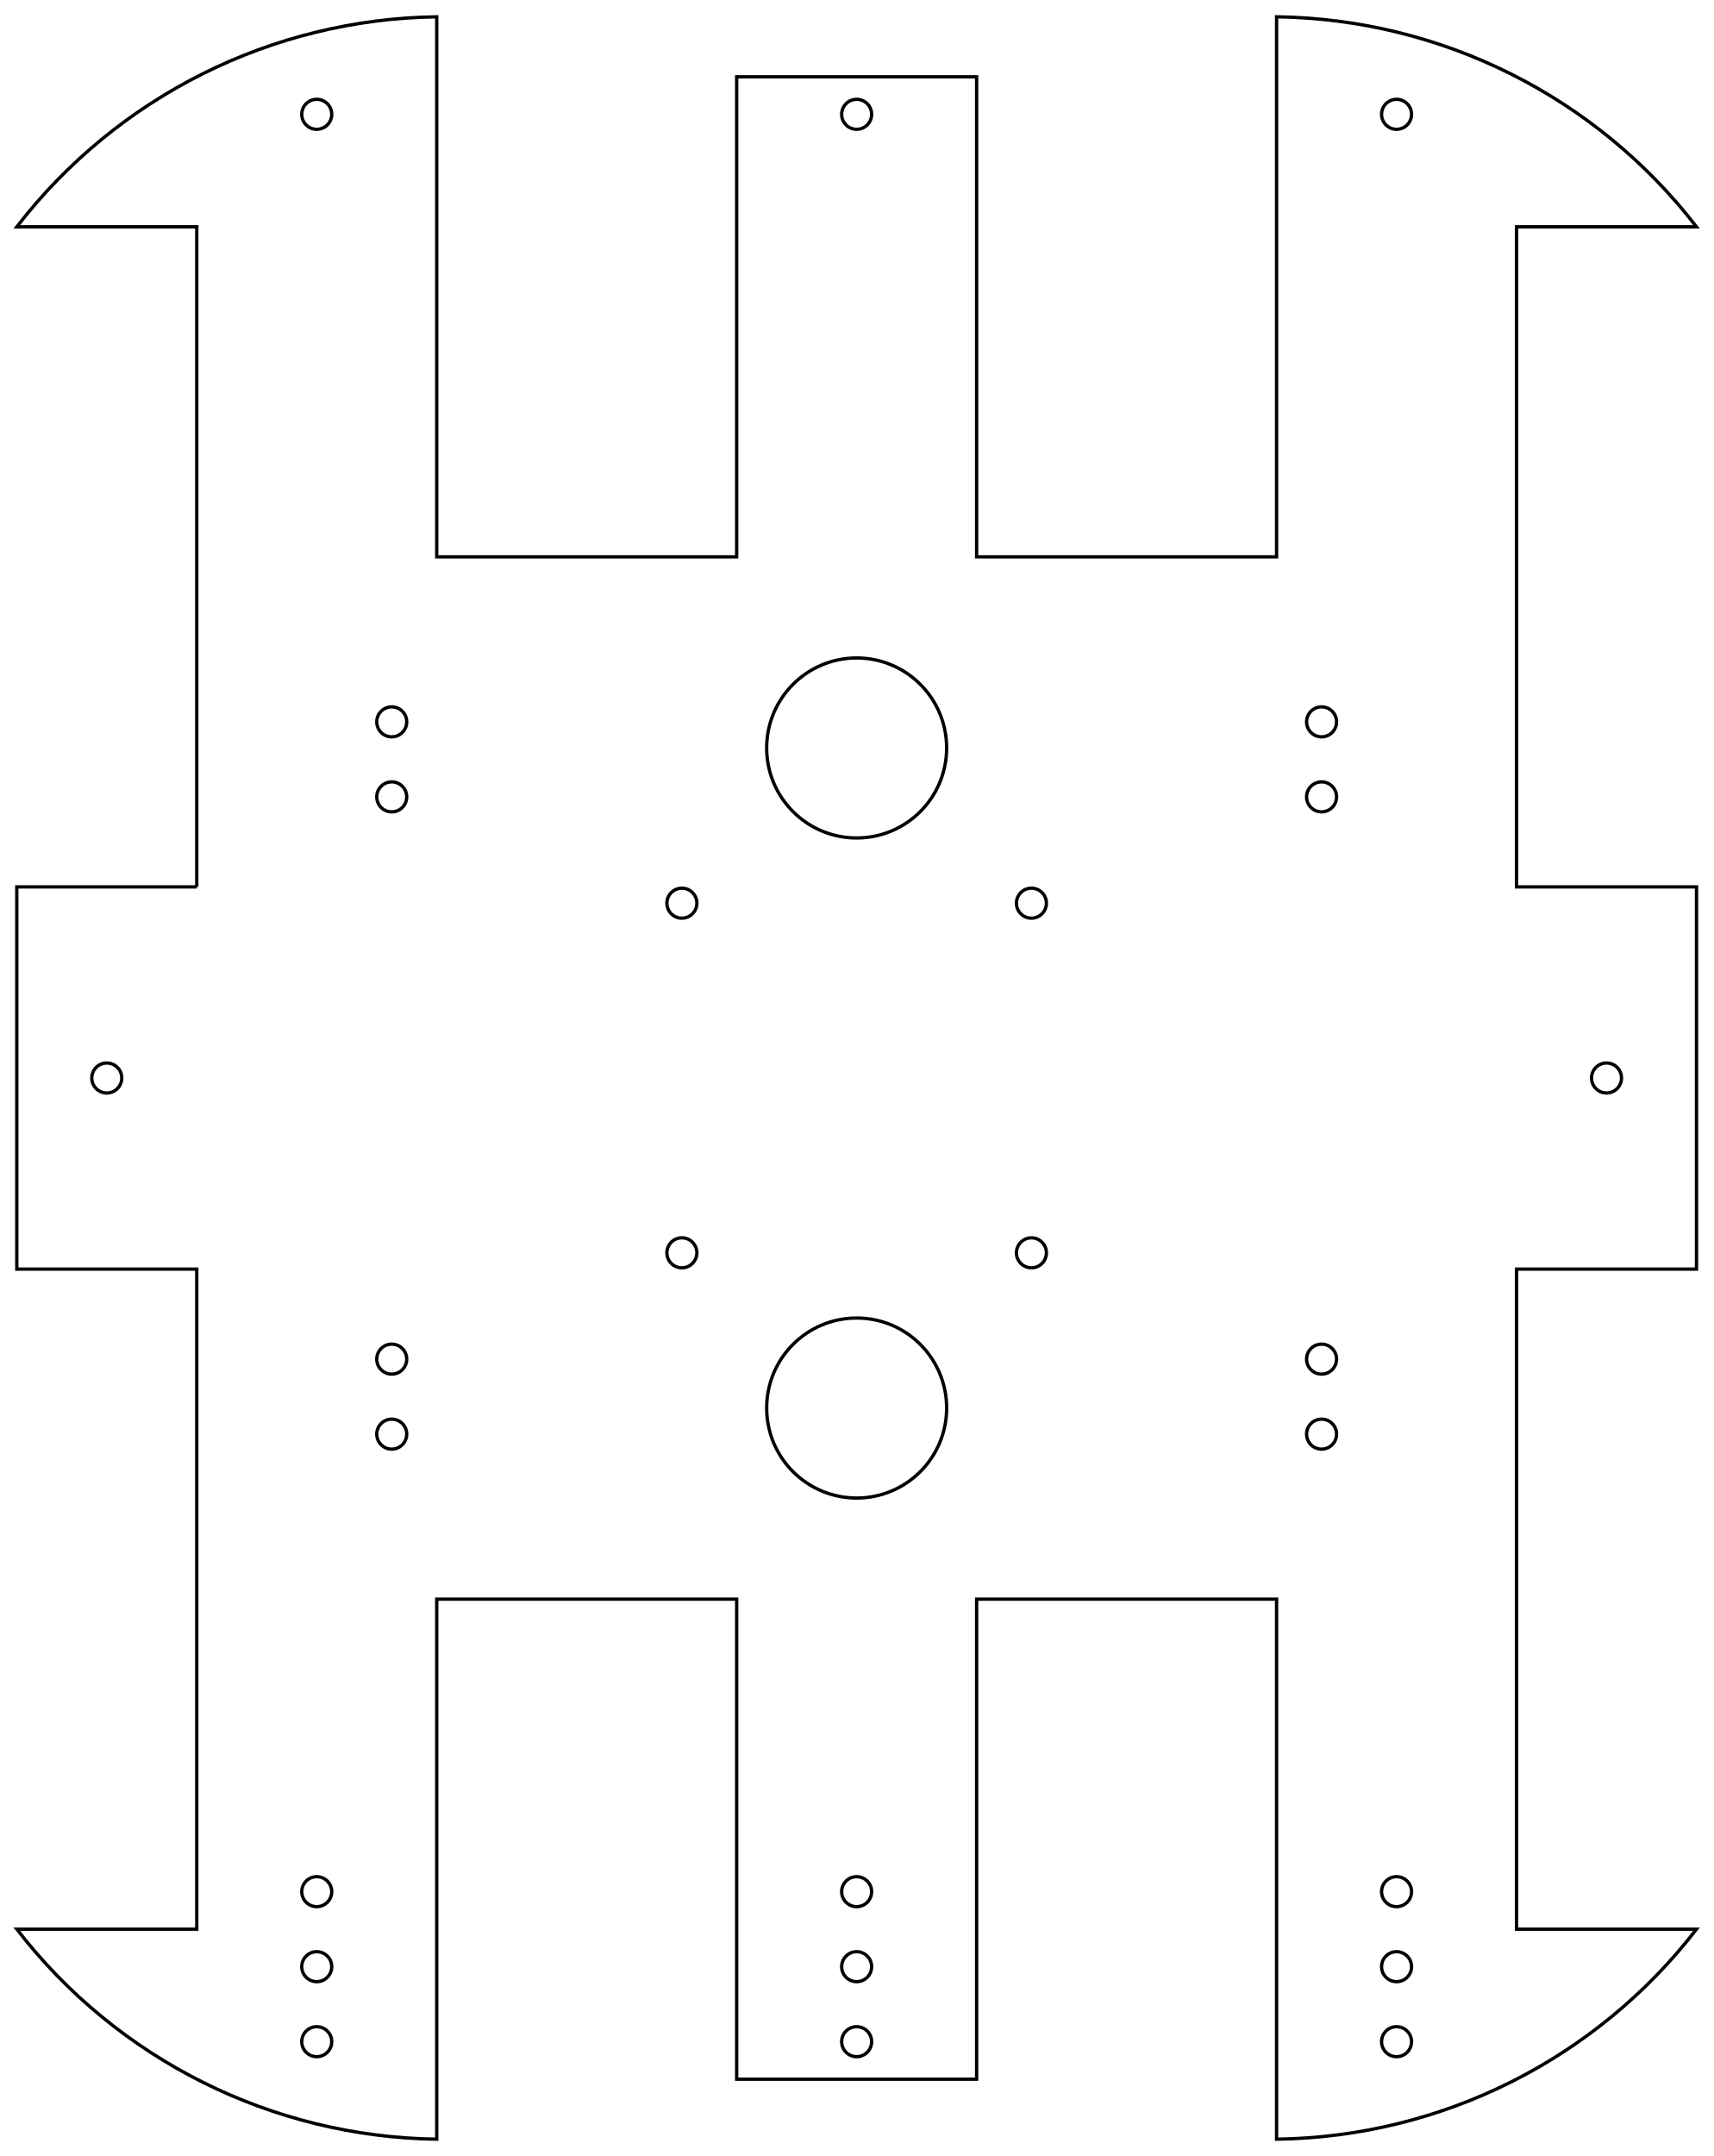
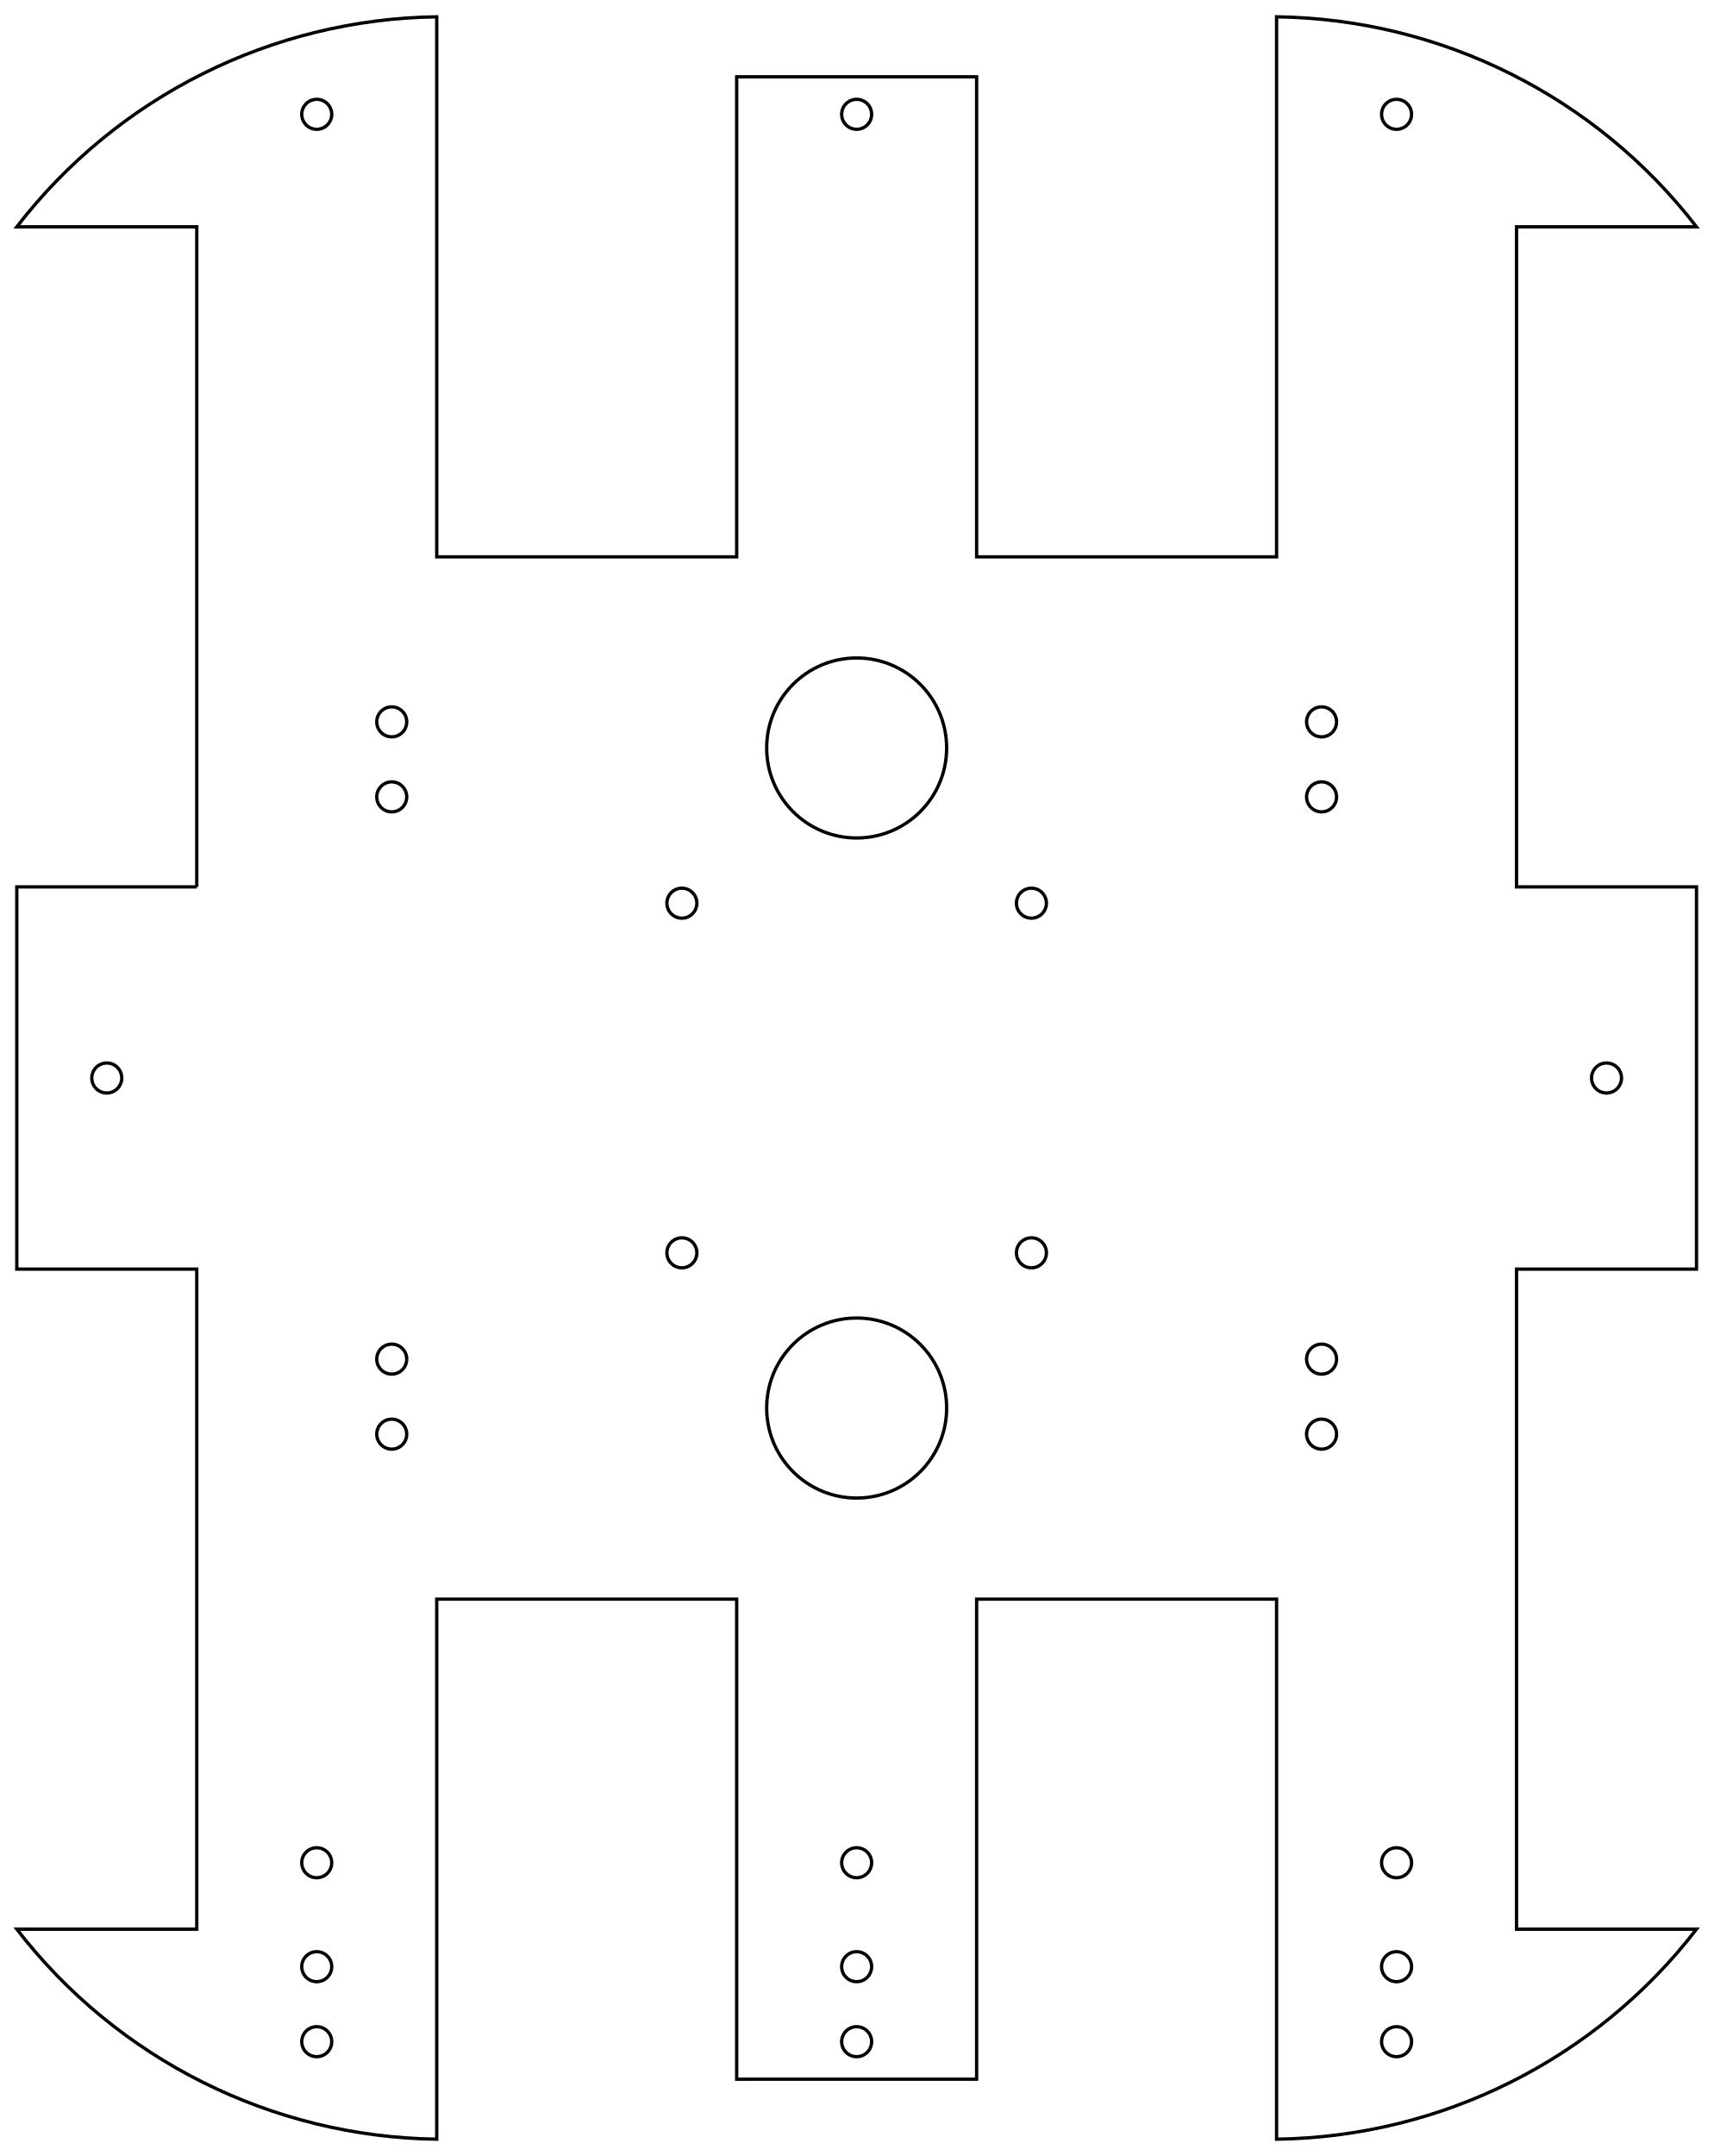
<svg xmlns="http://www.w3.org/2000/svg" width="181.356mm" height="228.156mm" viewBox="0 0 181.356 228.156" version="1.1">
  <g id="Sketch" transform="translate(90.678,114.078) scale(1,-1)">
    <path id="Sketch_w0000" d="M -69.85 20.225 L -88.9 20.225 L -88.9 -20.225 L -69.85 -20.225 L -69.85 -90.075 L -88.9 -90.075 A 57.156 57.156 0 0 1 -44.45 -112.3L -44.45 -55.15 L -12.7 -55.15 L -12.7 -105.95 L 12.7 -105.95 L 12.7 -55.15 L 44.45 -55.15 L 44.45 -112.3 A 57.156 57.156 0 0 1 88.9 -90.075L 69.85 -90.075 L 69.85 -20.225 L 88.9 -20.225 L 88.9 20.225 L 69.85 20.225 L 69.85 90.075 L 88.9 90.075 A 57.156 57.156 0 0 1 44.45 112.3L 44.45 55.15 L 12.7 55.15 L 12.7 105.95 L -12.7 105.95 L -12.7 55.15 L -44.45 55.15 L -44.45 112.3 A 57.156 57.156 0 0 1 -88.9 90.075L -69.85 90.075 L -69.85 20.225 " stroke="#000000" stroke-width="0.35 px" style="stroke-width:0.35;stroke-miterlimit:4;stroke-dasharray:none;fill:none;fill-opacity:1;fill-rule: evenodd" />
    <circle cx="79.375" cy="0.0" r="1.587" stroke="#000000" stroke-width="0.35 px" style="stroke-width:0.35;stroke-miterlimit:4;stroke-dasharray:none;fill:none" />
    <circle cx="57.15" cy="101.981" r="1.587" stroke="#000000" stroke-width="0.35 px" style="stroke-width:0.35;stroke-miterlimit:4;stroke-dasharray:none;fill:none" />
    <circle cx="-79.375" cy="0.0" r="1.587" stroke="#000000" stroke-width="0.35 px" style="stroke-width:0.35;stroke-miterlimit:4;stroke-dasharray:none;fill:none" />
    <circle cx="-57.15" cy="101.981" r="1.587" stroke="#000000" stroke-width="0.35 px" style="stroke-width:0.35;stroke-miterlimit:4;stroke-dasharray:none;fill:none" />
    <circle cx="0.0" cy="101.981" r="1.587" stroke="#000000" stroke-width="0.35 px" style="stroke-width:0.35;stroke-miterlimit:4;stroke-dasharray:none;fill:none" />
    <circle cx="57.15" cy="-101.981" r="1.587" stroke="#000000" stroke-width="0.35 px" style="stroke-width:0.35;stroke-miterlimit:4;stroke-dasharray:none;fill:none" />
    <circle cx="0.0" cy="-101.981" r="1.587" stroke="#000000" stroke-width="0.35 px" style="stroke-width:0.35;stroke-miterlimit:4;stroke-dasharray:none;fill:none" />
    <circle cx="-57.15" cy="-101.981" r="1.587" stroke="#000000" stroke-width="0.35 px" style="stroke-width:0.35;stroke-miterlimit:4;stroke-dasharray:none;fill:none" />
    <circle cx="0.0" cy="34.925" r="9.525" stroke="#000000" stroke-width="0.35 px" style="stroke-width:0.35;stroke-miterlimit:4;stroke-dasharray:none;fill:none" />
    <circle cx="0.0" cy="-34.925" r="9.525" stroke="#000000" stroke-width="0.35 px" style="stroke-width:0.35;stroke-miterlimit:4;stroke-dasharray:none;fill:none" />
    <circle cx="-49.212" cy="-37.688" r="1.587" stroke="#000000" stroke-width="0.35 px" style="stroke-width:0.35;stroke-miterlimit:4;stroke-dasharray:none;fill:none" />
    <circle cx="-49.212" cy="-29.75" r="1.587" stroke="#000000" stroke-width="0.35 px" style="stroke-width:0.35;stroke-miterlimit:4;stroke-dasharray:none;fill:none" />
    <circle cx="49.212" cy="-29.75" r="1.587" stroke="#000000" stroke-width="0.35 px" style="stroke-width:0.35;stroke-miterlimit:4;stroke-dasharray:none;fill:none" />
    <circle cx="49.212" cy="-37.688" r="1.587" stroke="#000000" stroke-width="0.35 px" style="stroke-width:0.35;stroke-miterlimit:4;stroke-dasharray:none;fill:none" />
    <circle cx="49.212" cy="29.75" r="1.587" stroke="#000000" stroke-width="0.35 px" style="stroke-width:0.35;stroke-miterlimit:4;stroke-dasharray:none;fill:none" />
-     <circle cx="49.212" cy="37.688" r="1.587" stroke="#000000" stroke-width="0.35 px" style="stroke-width:0.35;stroke-miterlimit:4;stroke-dasharray:none;fill:none" />
+     <circle cx="49.212" cy="37.687" r="1.587" stroke="#000000" stroke-width="0.35 px" style="stroke-width:0.35;stroke-miterlimit:4;stroke-dasharray:none;fill:none" />
    <circle cx="-49.212" cy="29.75" r="1.587" stroke="#000000" stroke-width="0.35 px" style="stroke-width:0.35;stroke-miterlimit:4;stroke-dasharray:none;fill:none" />
    <circle cx="-49.212" cy="37.688" r="1.587" stroke="#000000" stroke-width="0.35 px" style="stroke-width:0.35;stroke-miterlimit:4;stroke-dasharray:none;fill:none" />
    <circle cx="18.5" cy="18.5" r="1.587" stroke="#000000" stroke-width="0.35 px" style="stroke-width:0.35;stroke-miterlimit:4;stroke-dasharray:none;fill:none" />
    <circle cx="18.5" cy="-18.5" r="1.587" stroke="#000000" stroke-width="0.35 px" style="stroke-width:0.35;stroke-miterlimit:4;stroke-dasharray:none;fill:none" />
    <circle cx="-18.5" cy="18.5" r="1.587" stroke="#000000" stroke-width="0.35 px" style="stroke-width:0.35;stroke-miterlimit:4;stroke-dasharray:none;fill:none" />
    <circle cx="-18.5" cy="-18.5" r="1.587" stroke="#000000" stroke-width="0.35 px" style="stroke-width:0.35;stroke-miterlimit:4;stroke-dasharray:none;fill:none" />
-     <circle cx="57.15" cy="-86.106" r="1.587" stroke="#000000" stroke-width="0.35 px" style="stroke-width:0.35;stroke-miterlimit:4;stroke-dasharray:none;fill:none" />
+     <circle cx="57.15" cy="-83.044" r="1.587" stroke="#000000" stroke-width="0.35 px" style="stroke-width:0.35;stroke-miterlimit:4;stroke-dasharray:none;fill:none" />
    <circle cx="57.15" cy="-94.044" r="1.587" stroke="#000000" stroke-width="0.35 px" style="stroke-width:0.35;stroke-miterlimit:4;stroke-dasharray:none;fill:none" />
-     <circle cx="0.0" cy="-86.106" r="1.587" stroke="#000000" stroke-width="0.35 px" style="stroke-width:0.35;stroke-miterlimit:4;stroke-dasharray:none;fill:none" />
+     <circle cx="0.0" cy="-83.044" r="1.587" stroke="#000000" stroke-width="0.35 px" style="stroke-width:0.35;stroke-miterlimit:4;stroke-dasharray:none;fill:none" />
    <circle cx="0.0" cy="-94.044" r="1.587" stroke="#000000" stroke-width="0.35 px" style="stroke-width:0.35;stroke-miterlimit:4;stroke-dasharray:none;fill:none" />
-     <circle cx="-57.15" cy="-86.106" r="1.587" stroke="#000000" stroke-width="0.35 px" style="stroke-width:0.35;stroke-miterlimit:4;stroke-dasharray:none;fill:none" />
+     <circle cx="-57.15" cy="-83.044" r="1.587" stroke="#000000" stroke-width="0.35 px" style="stroke-width:0.35;stroke-miterlimit:4;stroke-dasharray:none;fill:none" />
    <circle cx="-57.15" cy="-94.044" r="1.587" stroke="#000000" stroke-width="0.35 px" style="stroke-width:0.35;stroke-miterlimit:4;stroke-dasharray:none;fill:none" />
  </g>
</svg>
